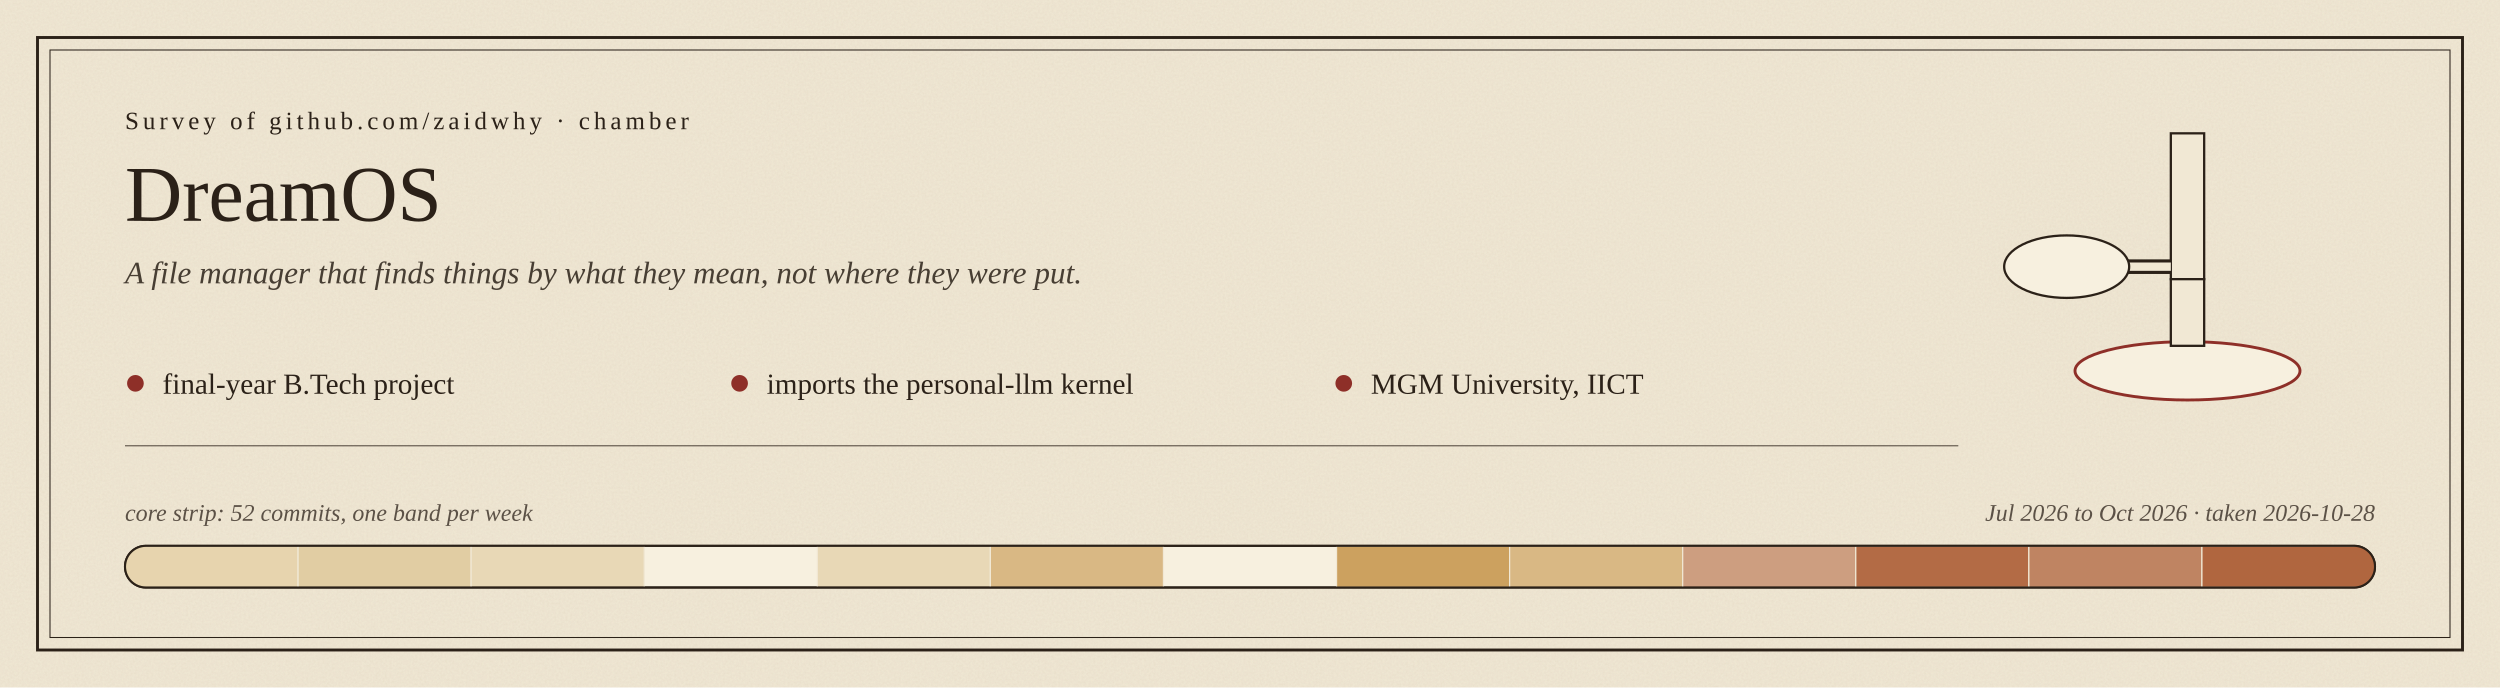
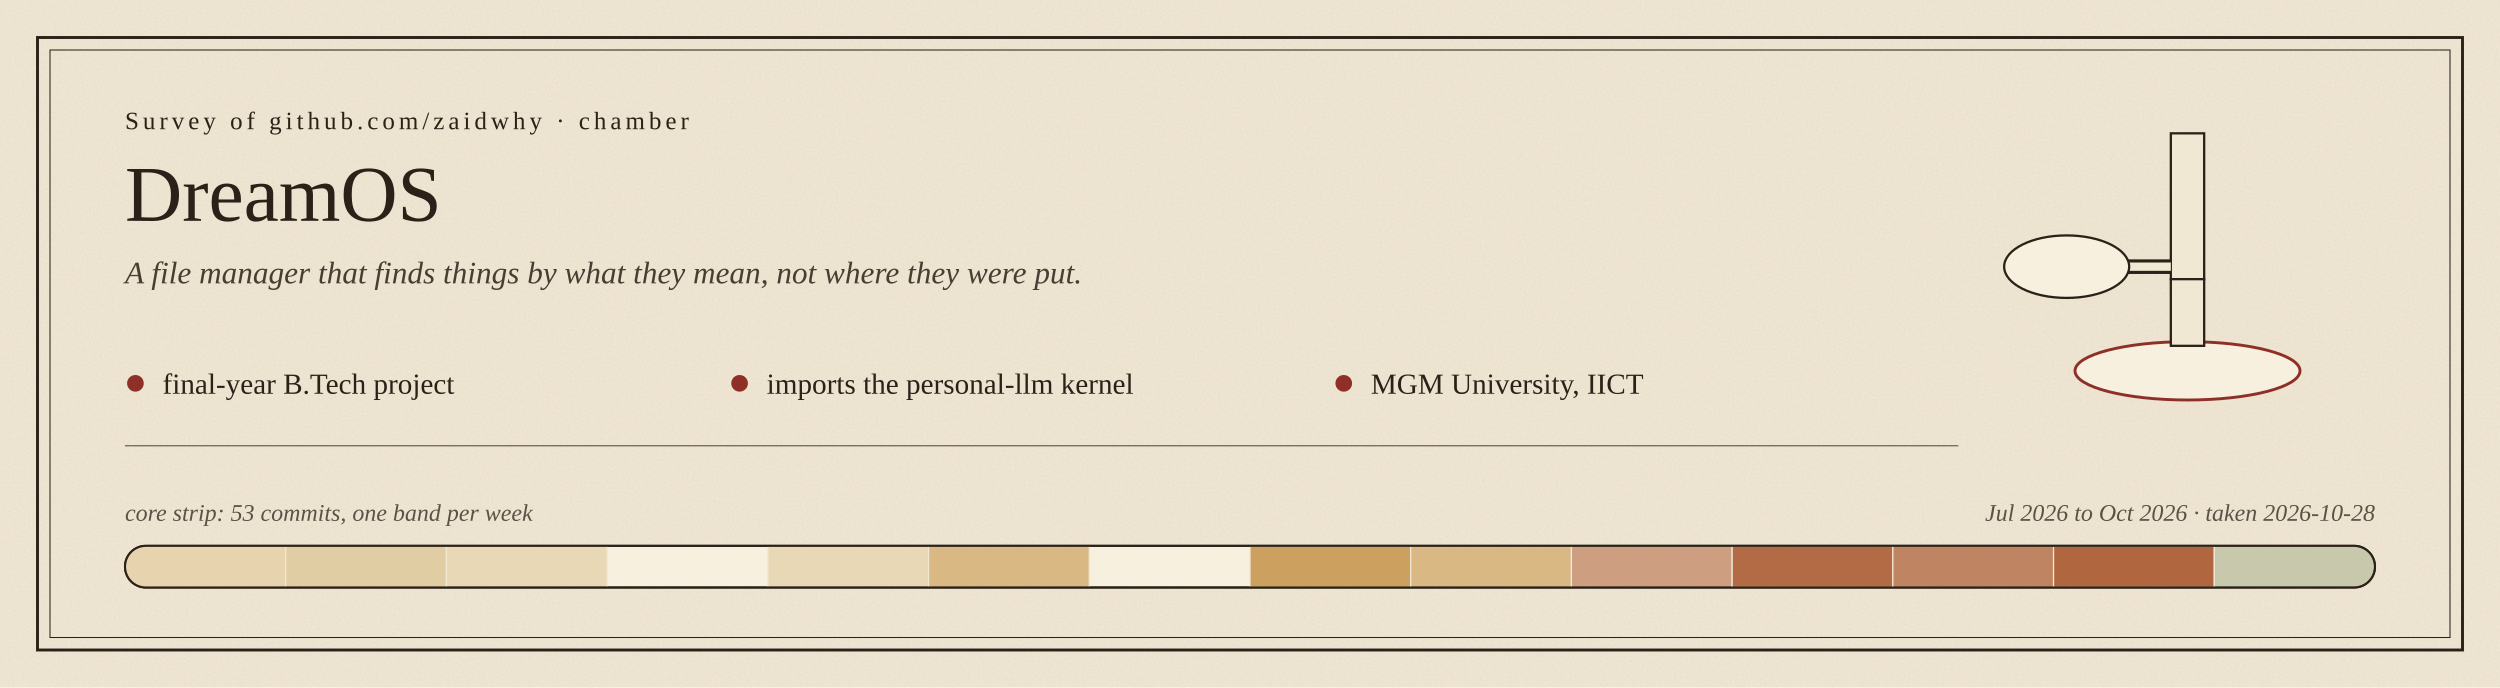
- <svg xmlns="http://www.w3.org/2000/svg" viewBox="0 0 1200 330" width="1200" height="330" role="img" aria-label="DreamOS: A file manager that finds things by what they mean, not where they were put. final-year B.Tech project; imports the personal-llm kernel; MGM University, IICT. Core strip: 52 commits over 13 weeks, Jul 2026 to Oct 2026.">
+ <svg xmlns="http://www.w3.org/2000/svg" viewBox="0 0 1200 330" width="1200" height="330" role="img" aria-label="DreamOS: A file manager that finds things by what they mean, not where they were put. final-year B.Tech project; imports the personal-llm kernel; MGM University, IICT. Core strip: 53 commits over 14 weeks, Jul 2026 to Oct 2026.">
  <defs>
    <filter id="paper">
      <feTurbulence type="fractalNoise" baseFrequency=".9" numOctaves="2" seed="7" />
      <feColorMatrix values="0 0 0 0 .17 0 0 0 0 .13 0 0 0 0 .09 0 0 0 .07 0" />
      <feComposite in2="SourceGraphic" operator="in" />
    </filter>
  </defs>
  <style>.rise{transform-box:fill-box;transform-origin:bottom;animation:rise 1.6s cubic-bezier(.3,0,.2,1) .3s both}@keyframes rise{from{transform:scaleY(0)}to{transform:scaleY(1)}}@media (prefers-reduced-motion:reduce){.rise{animation:none}}</style>
  <rect width="1200" height="330" fill="#F1E8D4" />
  <rect width="1200" height="330" filter="url(#paper)" />
  <rect x="18" y="18" width="1164" height="294" fill="none" stroke="#2B2118" stroke-width="1.4" />
  <rect x="24" y="24" width="1152" height="282" fill="none" stroke="#2B2118" stroke-width=".5" />
  <text x="60.0" y="62.0" text-anchor="start" fill="#2B2118" fill-opacity="1.0" style="font-family:Georgia,'Times New Roman',serif;font-size:12px;letter-spacing:.16em;text-transform:uppercase">Survey of github.com/zaidwhy  ·  chamber</text>
  <text x="60.0" y="106.0" text-anchor="start" fill="#2B2118" fill-opacity="1.0" style="font-family:Georgia,'Times New Roman',serif;font-size:38px">DreamOS</text>
  <text x="60.0" y="136.0" text-anchor="start" fill="#2B2118" fill-opacity="0.85" style="font-family:Georgia,'Times New Roman',serif;font-size:15px;font-style:italic">A file manager that finds things by what they mean, not where they were put.</text>
  <circle cx="65" cy="184" r="4" fill="#8E2F28" />
  <text x="78.0" y="189.0" text-anchor="start" fill="#2B2118" fill-opacity="1.0" style="font-family:Georgia,'Times New Roman',serif;font-size:14px">final-year B.Tech project</text>
  <circle cx="355" cy="184" r="4" fill="#8E2F28" />
  <text x="368.0" y="189.0" text-anchor="start" fill="#2B2118" fill-opacity="1.0" style="font-family:Georgia,'Times New Roman',serif;font-size:14px">imports the personal-llm kernel</text>
  <circle cx="645" cy="184" r="4" fill="#8E2F28" />
  <text x="658.0" y="189.0" text-anchor="start" fill="#2B2118" fill-opacity="1.0" style="font-family:Georgia,'Times New Roman',serif;font-size:14px">MGM University, IICT</text>
  <line x1="60" y1="214" x2="940" y2="214" stroke="#2B2118" stroke-width=".4" />
  <rect x="1042" y="64" width="16" height="70" fill="#F1E8D4" stroke="#2B2118" stroke-width="1.1" />
  <path d="M1042 128H996" stroke="#2B2118" stroke-width="7" />
  <path d="M1042 128H996" stroke="#F1E8D4" stroke-width="4" />
  <ellipse cx="992" cy="128" rx="30" ry="15" fill="#F7F0DF" stroke="#2B2118" stroke-width="1.1" />
  <ellipse cx="1050" cy="178" rx="54" ry="14" fill="#F7F0DF" stroke="#8E2F28" stroke-width="1.4" />
  <rect x="1042" y="134" width="16" height="32" fill="#F1E8D4" stroke="#2B2118" stroke-width="1.1" />
  <rect x="60" y="262" width="1080" height="20" rx="10.0" fill="#F7F0DF" stroke="#2B2118" stroke-width="1" />
  <clipPath id="core">
    <rect x="60" y="262" width="1080" height="20" rx="10.0" />
  </clipPath>
  <g clip-path="url(#core)">
-     <rect x="60.00" y="262" width="83.08" height="20" fill="#E3CFA4" fill-opacity="0.83" stroke="#F1E8D4" stroke-width=".6" />
-     <rect x="143.08" y="262" width="83.08" height="20" fill="#D9C08C" fill-opacity="0.72" stroke="#F1E8D4" stroke-width=".6" />
-     <rect x="226.15" y="262" width="83.08" height="20" fill="#D9C08C" fill-opacity="0.49" stroke="#F1E8D4" stroke-width=".6" />
-     <rect x="392.31" y="262" width="83.08" height="20" fill="#D9C08C" fill-opacity="0.49" stroke="#F1E8D4" stroke-width=".6" />
-     <rect x="475.38" y="262" width="83.08" height="20" fill="#C99A55" fill-opacity="0.66" stroke="#F1E8D4" stroke-width=".6" />
-     <rect x="641.54" y="262" width="83.08" height="20" fill="#C99A55" fill-opacity="0.92" stroke="#F1E8D4" stroke-width=".6" />
-     <rect x="724.62" y="262" width="83.08" height="20" fill="#C99A55" fill-opacity="0.66" stroke="#F1E8D4" stroke-width=".6" />
-     <rect x="807.69" y="262" width="83.08" height="20" fill="#B0663F" fill-opacity="0.59" stroke="#F1E8D4" stroke-width=".6" />
-     <rect x="890.77" y="262" width="83.08" height="20" fill="#B0663F" fill-opacity="0.96" stroke="#F1E8D4" stroke-width=".6" />
-     <rect x="973.85" y="262" width="83.08" height="20" fill="#B0663F" fill-opacity="0.78" stroke="#F1E8D4" stroke-width=".6" />
-     <rect x="1056.92" y="262" width="83.08" height="20" fill="#B0663F" fill-opacity="1.00" stroke="#F1E8D4" stroke-width=".6" />
+     <rect x="60.00" y="262" width="77.14" height="20" fill="#E3CFA4" fill-opacity="0.83" stroke="#F1E8D4" stroke-width=".6" />
+     <rect x="137.14" y="262" width="77.14" height="20" fill="#D9C08C" fill-opacity="0.72" stroke="#F1E8D4" stroke-width=".6" />
+     <rect x="214.29" y="262" width="77.14" height="20" fill="#D9C08C" fill-opacity="0.49" stroke="#F1E8D4" stroke-width=".6" />
+     <rect x="368.57" y="262" width="77.14" height="20" fill="#D9C08C" fill-opacity="0.49" stroke="#F1E8D4" stroke-width=".6" />
+     <rect x="445.71" y="262" width="77.14" height="20" fill="#C99A55" fill-opacity="0.66" stroke="#F1E8D4" stroke-width=".6" />
+     <rect x="600.00" y="262" width="77.14" height="20" fill="#C99A55" fill-opacity="0.92" stroke="#F1E8D4" stroke-width=".6" />
+     <rect x="677.14" y="262" width="77.14" height="20" fill="#C99A55" fill-opacity="0.66" stroke="#F1E8D4" stroke-width=".6" />
+     <rect x="754.29" y="262" width="77.14" height="20" fill="#B0663F" fill-opacity="0.59" stroke="#F1E8D4" stroke-width=".6" />
+     <rect x="831.43" y="262" width="77.14" height="20" fill="#B0663F" fill-opacity="0.96" stroke="#F1E8D4" stroke-width=".6" />
+     <rect x="908.57" y="262" width="77.14" height="20" fill="#B0663F" fill-opacity="0.78" stroke="#F1E8D4" stroke-width=".6" />
+     <rect x="985.71" y="262" width="77.14" height="20" fill="#B0663F" fill-opacity="1.00" stroke="#F1E8D4" stroke-width=".6" />
+     <rect x="1062.86" y="262" width="77.14" height="20" fill="#97A077" fill-opacity="0.49" stroke="#F1E8D4" stroke-width=".6" />
  </g>
  <rect x="60" y="262" width="1080" height="20" rx="10.0" fill="none" stroke="#2B2118" stroke-width="1" />
-   <text x="60.0" y="250.0" text-anchor="start" fill="#2B2118" fill-opacity="0.75" style="font-family:Georgia,'Times New Roman',serif;font-size:11.5px;font-style:italic">core strip: 52 commits, one band per week</text>
+   <text x="60.0" y="250.0" text-anchor="start" fill="#2B2118" fill-opacity="0.75" style="font-family:Georgia,'Times New Roman',serif;font-size:11.5px;font-style:italic">core strip: 53 commits, one band per week</text>
  <text x="1140.0" y="250.0" text-anchor="end" fill="#2B2118" fill-opacity="0.75" style="font-family:Georgia,'Times New Roman',serif;font-size:11.5px;font-style:italic">Jul 2026 to Oct 2026  ·  taken 2026-10-28</text>
</svg>
